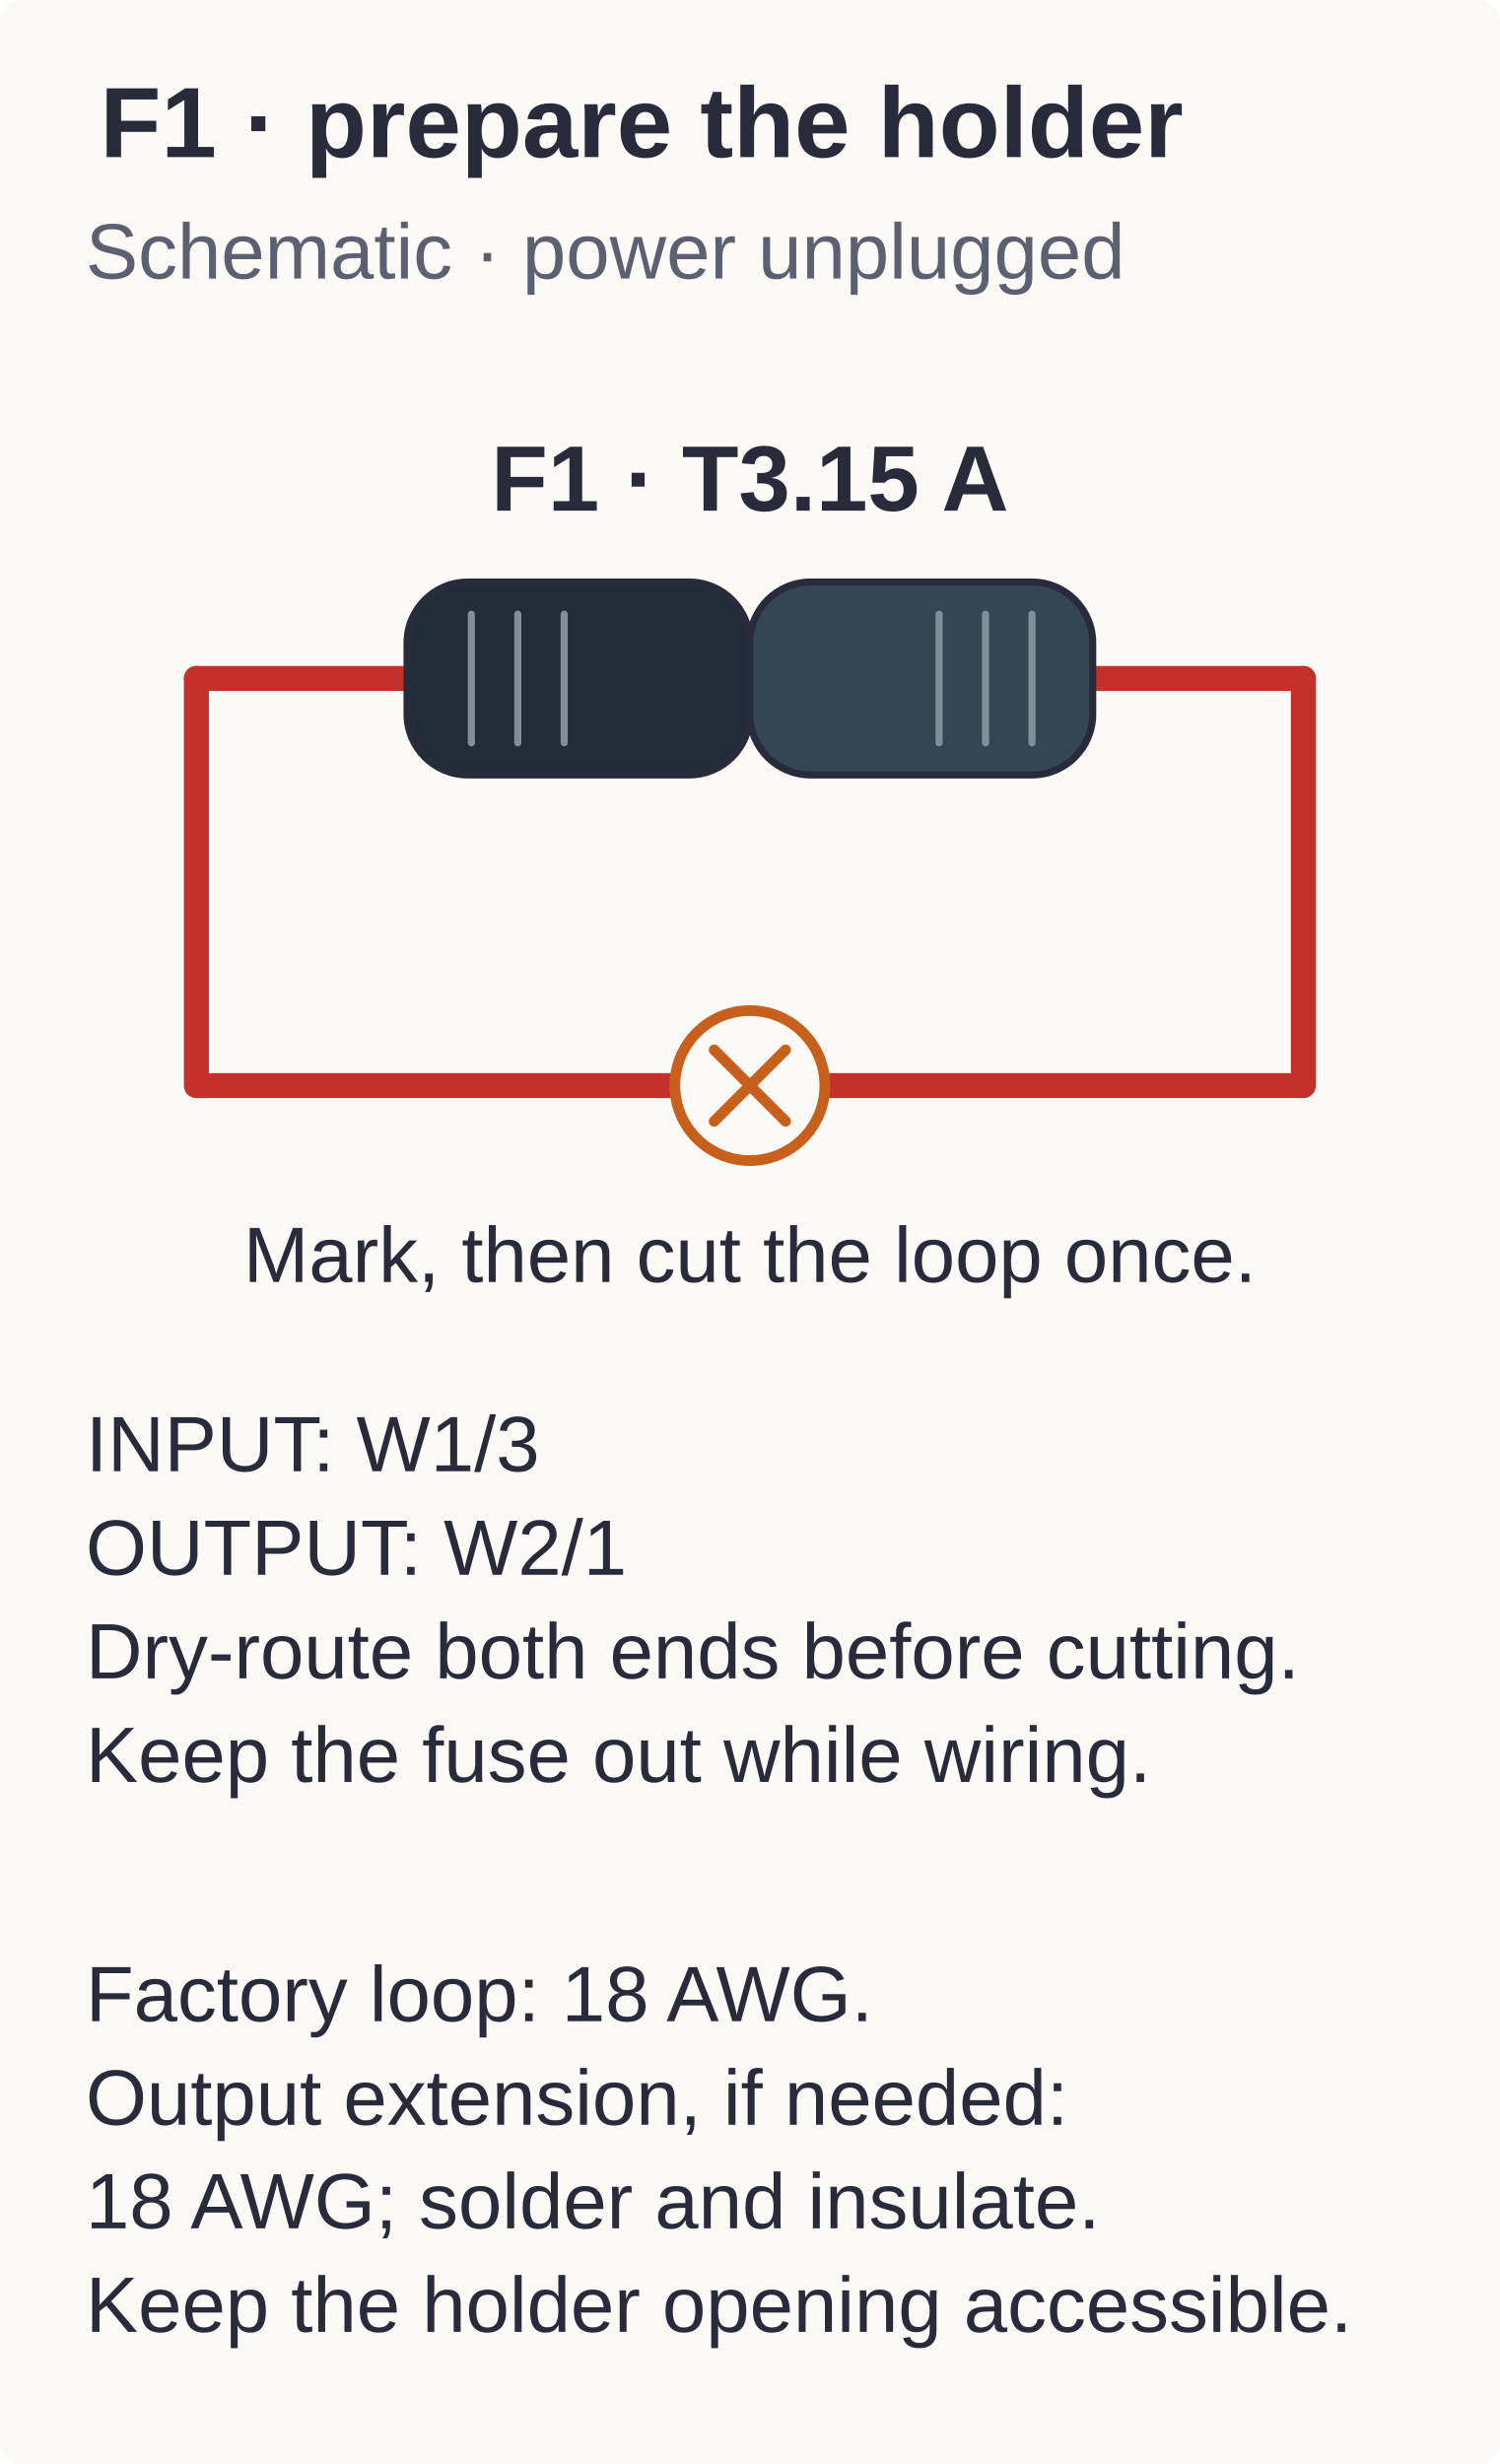
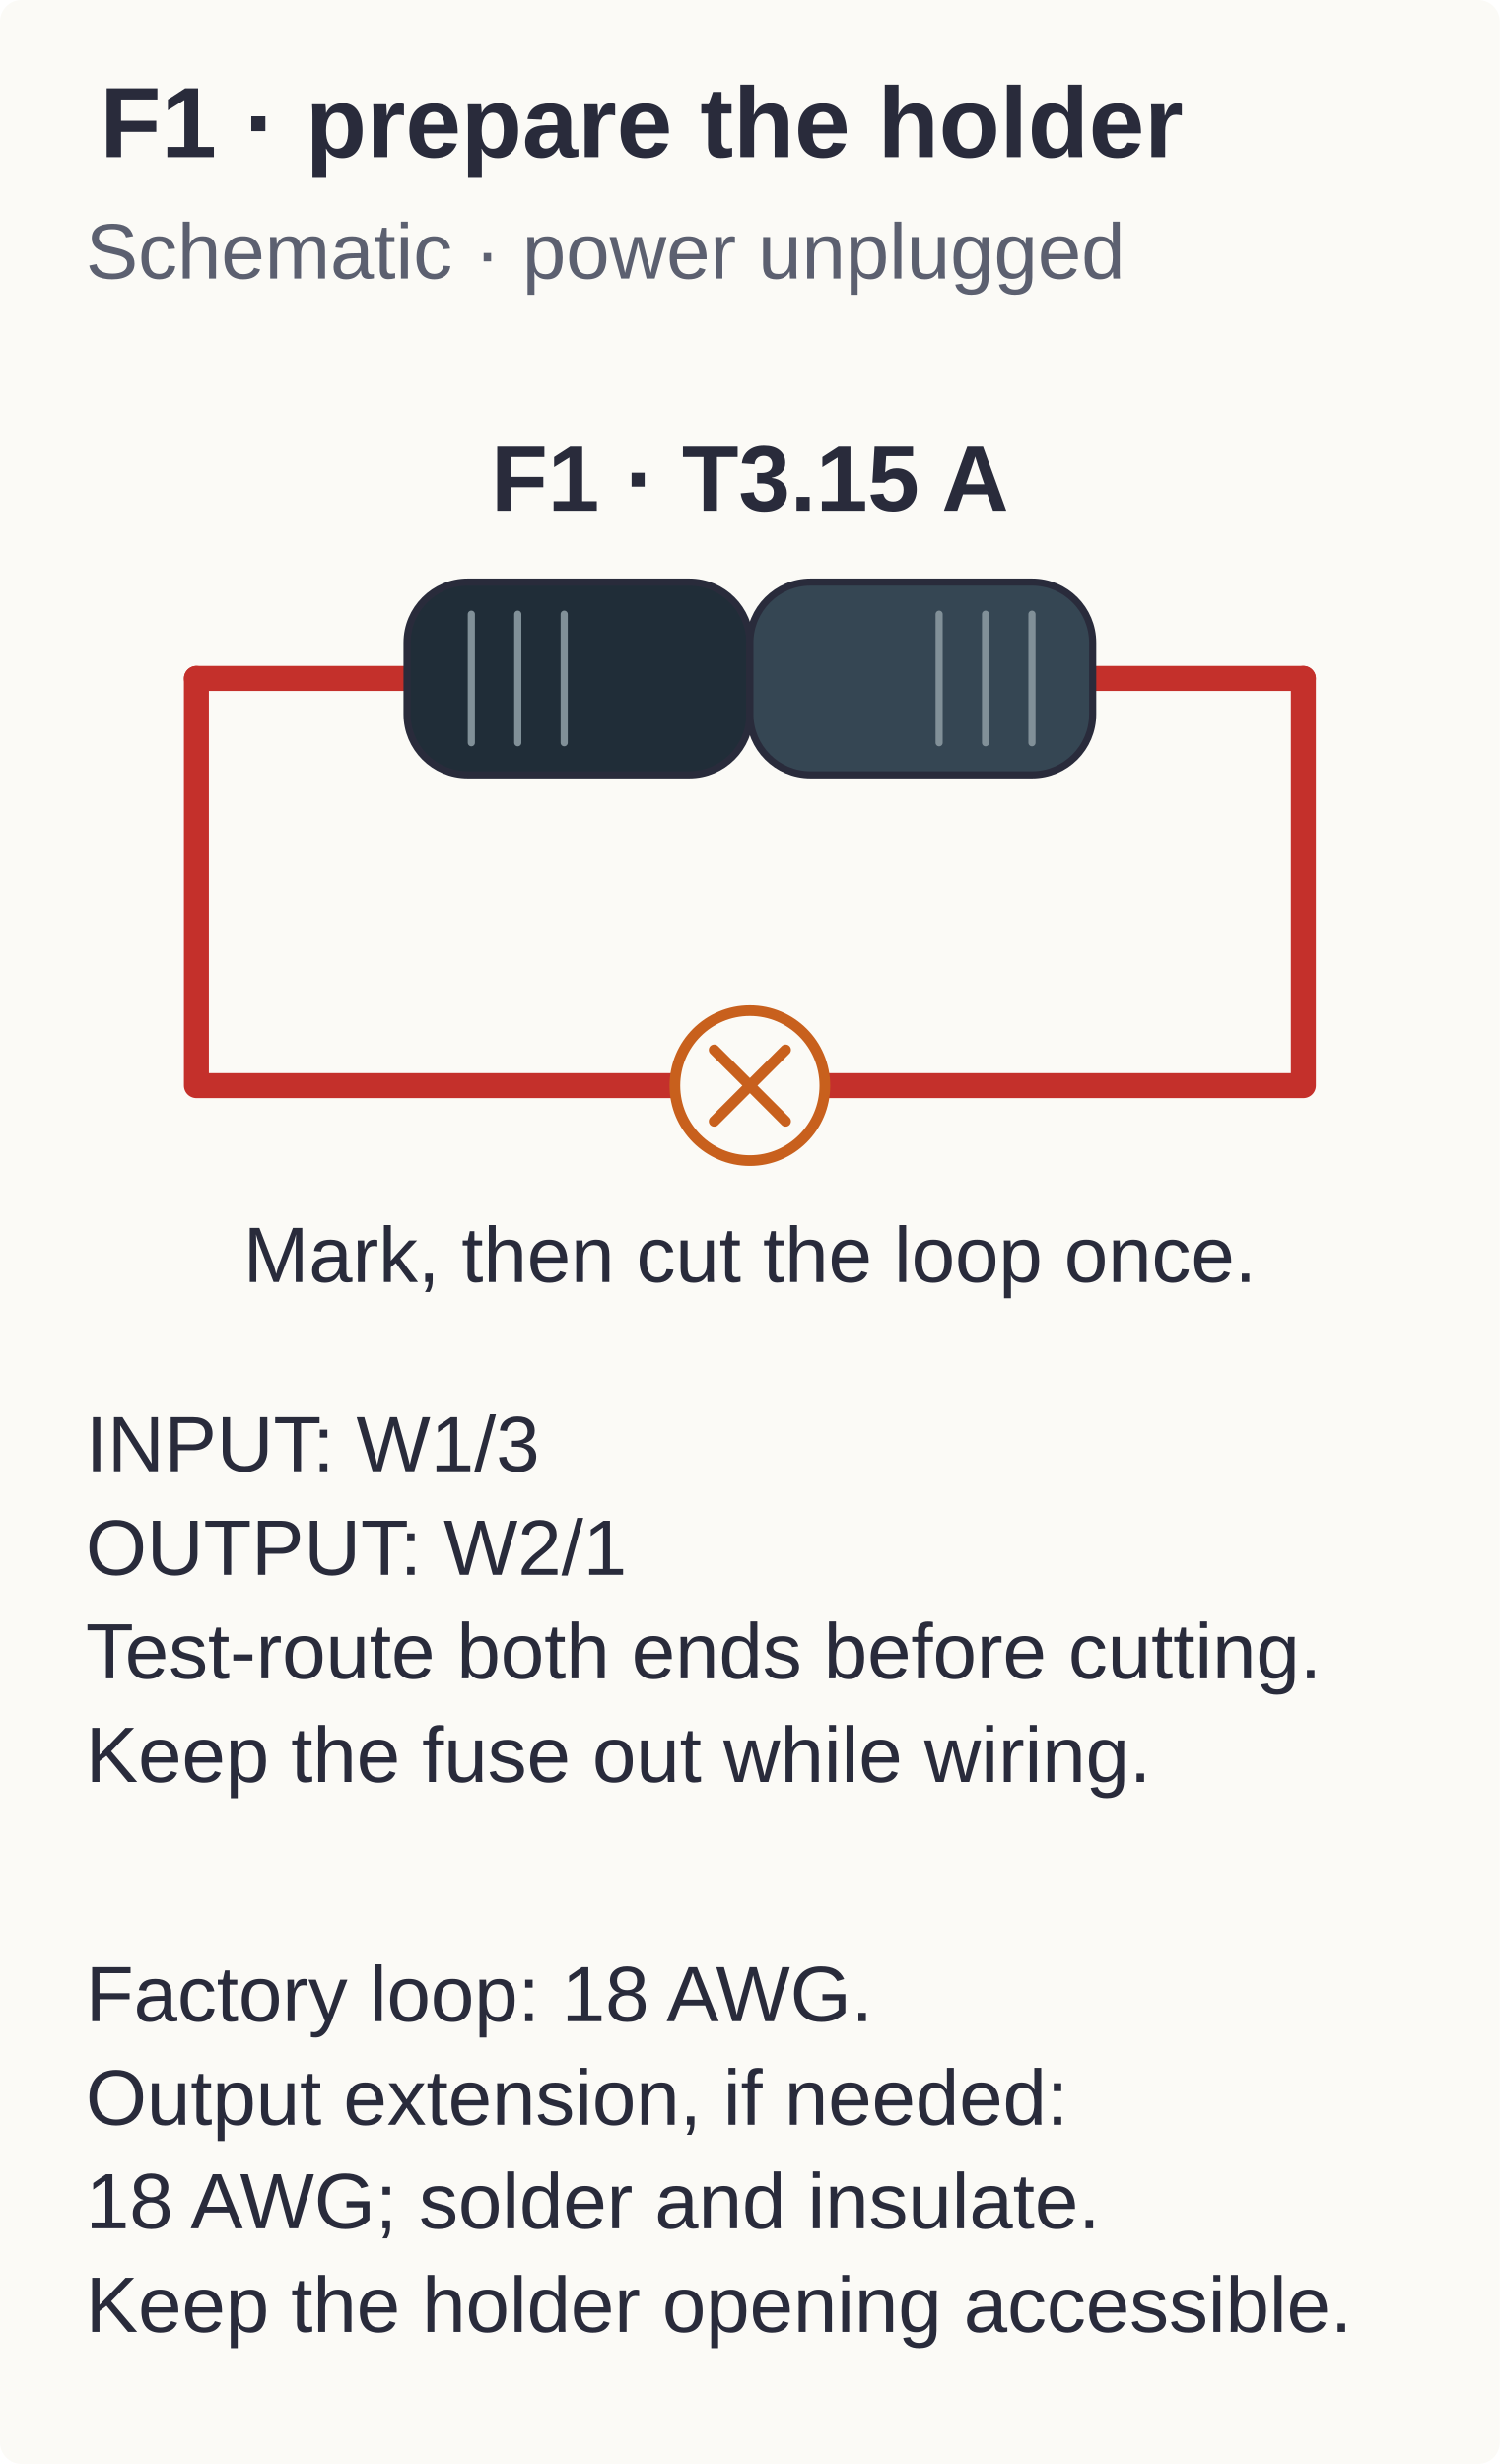
<svg xmlns="http://www.w3.org/2000/svg" viewBox="0 0 420 690" width="420" height="690" role="img">
  <defs>
    <marker id="arrow" viewBox="0 0 10 10" refX="8" refY="5" markerWidth="7" markerHeight="7" orient="auto-start-reverse">
      <path d="M0 0 L10 5 L0 10z" fill="#2f6fb5" />
    </marker>
  </defs>
  <rect x="0" y="0" width="420" height="690" rx="6" fill="#fbfaf6" stroke="none" stroke-width="2" />
  <text x="28" y="44" font-family="Arial,Helvetica,sans-serif" font-size="28" fill="#292b3b" font-weight="700" text-anchor="start">F1 · prepare the holder</text>
  <text x="24" y="78" font-family="Arial,Helvetica,sans-serif" font-size="22" fill="#5c6070" font-weight="400" text-anchor="start">Schematic · power unplugged</text>
  <path d="M55 190 L365 190" fill="none" stroke="#c4302b" stroke-width="7" stroke-linejoin="round" stroke-linecap="round" />
  <rect x="114" y="163" width="96" height="54" rx="17" fill="#202d38" stroke="#292b3b" stroke-width="2" />
  <rect x="210" y="163" width="96" height="54" rx="17" fill="#354653" stroke="#292b3b" stroke-width="2" />
  <path d="M132 172 L132 208" fill="none" stroke="#819098" stroke-width="2" stroke-linejoin="round" stroke-linecap="round" />
  <path d="M145 172 L145 208" fill="none" stroke="#819098" stroke-width="2" stroke-linejoin="round" stroke-linecap="round" />
  <path d="M158 172 L158 208" fill="none" stroke="#819098" stroke-width="2" stroke-linejoin="round" stroke-linecap="round" />
  <path d="M263 172 L263 208" fill="none" stroke="#819098" stroke-width="2" stroke-linejoin="round" stroke-linecap="round" />
  <path d="M276 172 L276 208" fill="none" stroke="#819098" stroke-width="2" stroke-linejoin="round" stroke-linecap="round" />
  <path d="M289 172 L289 208" fill="none" stroke="#819098" stroke-width="2" stroke-linejoin="round" stroke-linecap="round" />
  <text x="210" y="143" font-family="Arial,Helvetica,sans-serif" font-size="26" fill="#292b3b" font-weight="700" text-anchor="middle">F1 · T3.15 A</text>
  <path d="M55 190 L55 304 L365 304 L365 190" fill="none" stroke="#c4302b" stroke-width="7" stroke-linejoin="round" stroke-linecap="round" />
  <circle cx="210" cy="304" r="21" fill="#fbfaf6" stroke="#c8601d" stroke-width="3" />
  <path d="M200 294 L220 314" fill="none" stroke="#c8601d" stroke-width="3" stroke-linejoin="round" stroke-linecap="round" />
  <path d="M220 294 L200 314" fill="none" stroke="#c8601d" stroke-width="3" stroke-linejoin="round" stroke-linecap="round" />
  <text x="210" y="359" font-family="Arial,Helvetica,sans-serif" font-size="22" fill="#292b3b" font-weight="400" text-anchor="middle">Mark, then cut the loop once.</text>
  <text x="24" y="412" font-family="Arial,Helvetica,sans-serif" font-size="22" fill="#292b3b" font-weight="400" text-anchor="start">INPUT: W1/3</text>
  <text x="24" y="441" font-family="Arial,Helvetica,sans-serif" font-size="22" fill="#292b3b" font-weight="400" text-anchor="start">OUTPUT: W2/1</text>
-   <text x="24" y="470" font-family="Arial,Helvetica,sans-serif" font-size="22" fill="#292b3b" font-weight="400" text-anchor="start">Dry-route both ends before cutting.</text>
+   <text x="24" y="470" font-family="Arial,Helvetica,sans-serif" font-size="22" fill="#292b3b" font-weight="400" text-anchor="start">Test-route both ends before cutting.</text>
  <text x="24" y="499" font-family="Arial,Helvetica,sans-serif" font-size="22" fill="#292b3b" font-weight="400" text-anchor="start">Keep the fuse out while wiring.</text>
  <text x="24" y="566" font-family="Arial,Helvetica,sans-serif" font-size="22" fill="#292b3b" font-weight="400" text-anchor="start">Factory loop: 18 AWG.</text>
  <text x="24" y="595" font-family="Arial,Helvetica,sans-serif" font-size="22" fill="#292b3b" font-weight="400" text-anchor="start">Output extension, if needed:</text>
  <text x="24" y="624" font-family="Arial,Helvetica,sans-serif" font-size="22" fill="#292b3b" font-weight="400" text-anchor="start">18 AWG; solder and insulate.</text>
  <text x="24" y="653" font-family="Arial,Helvetica,sans-serif" font-size="22" fill="#292b3b" font-weight="400" text-anchor="start">Keep the holder opening accessible.</text>
</svg>
